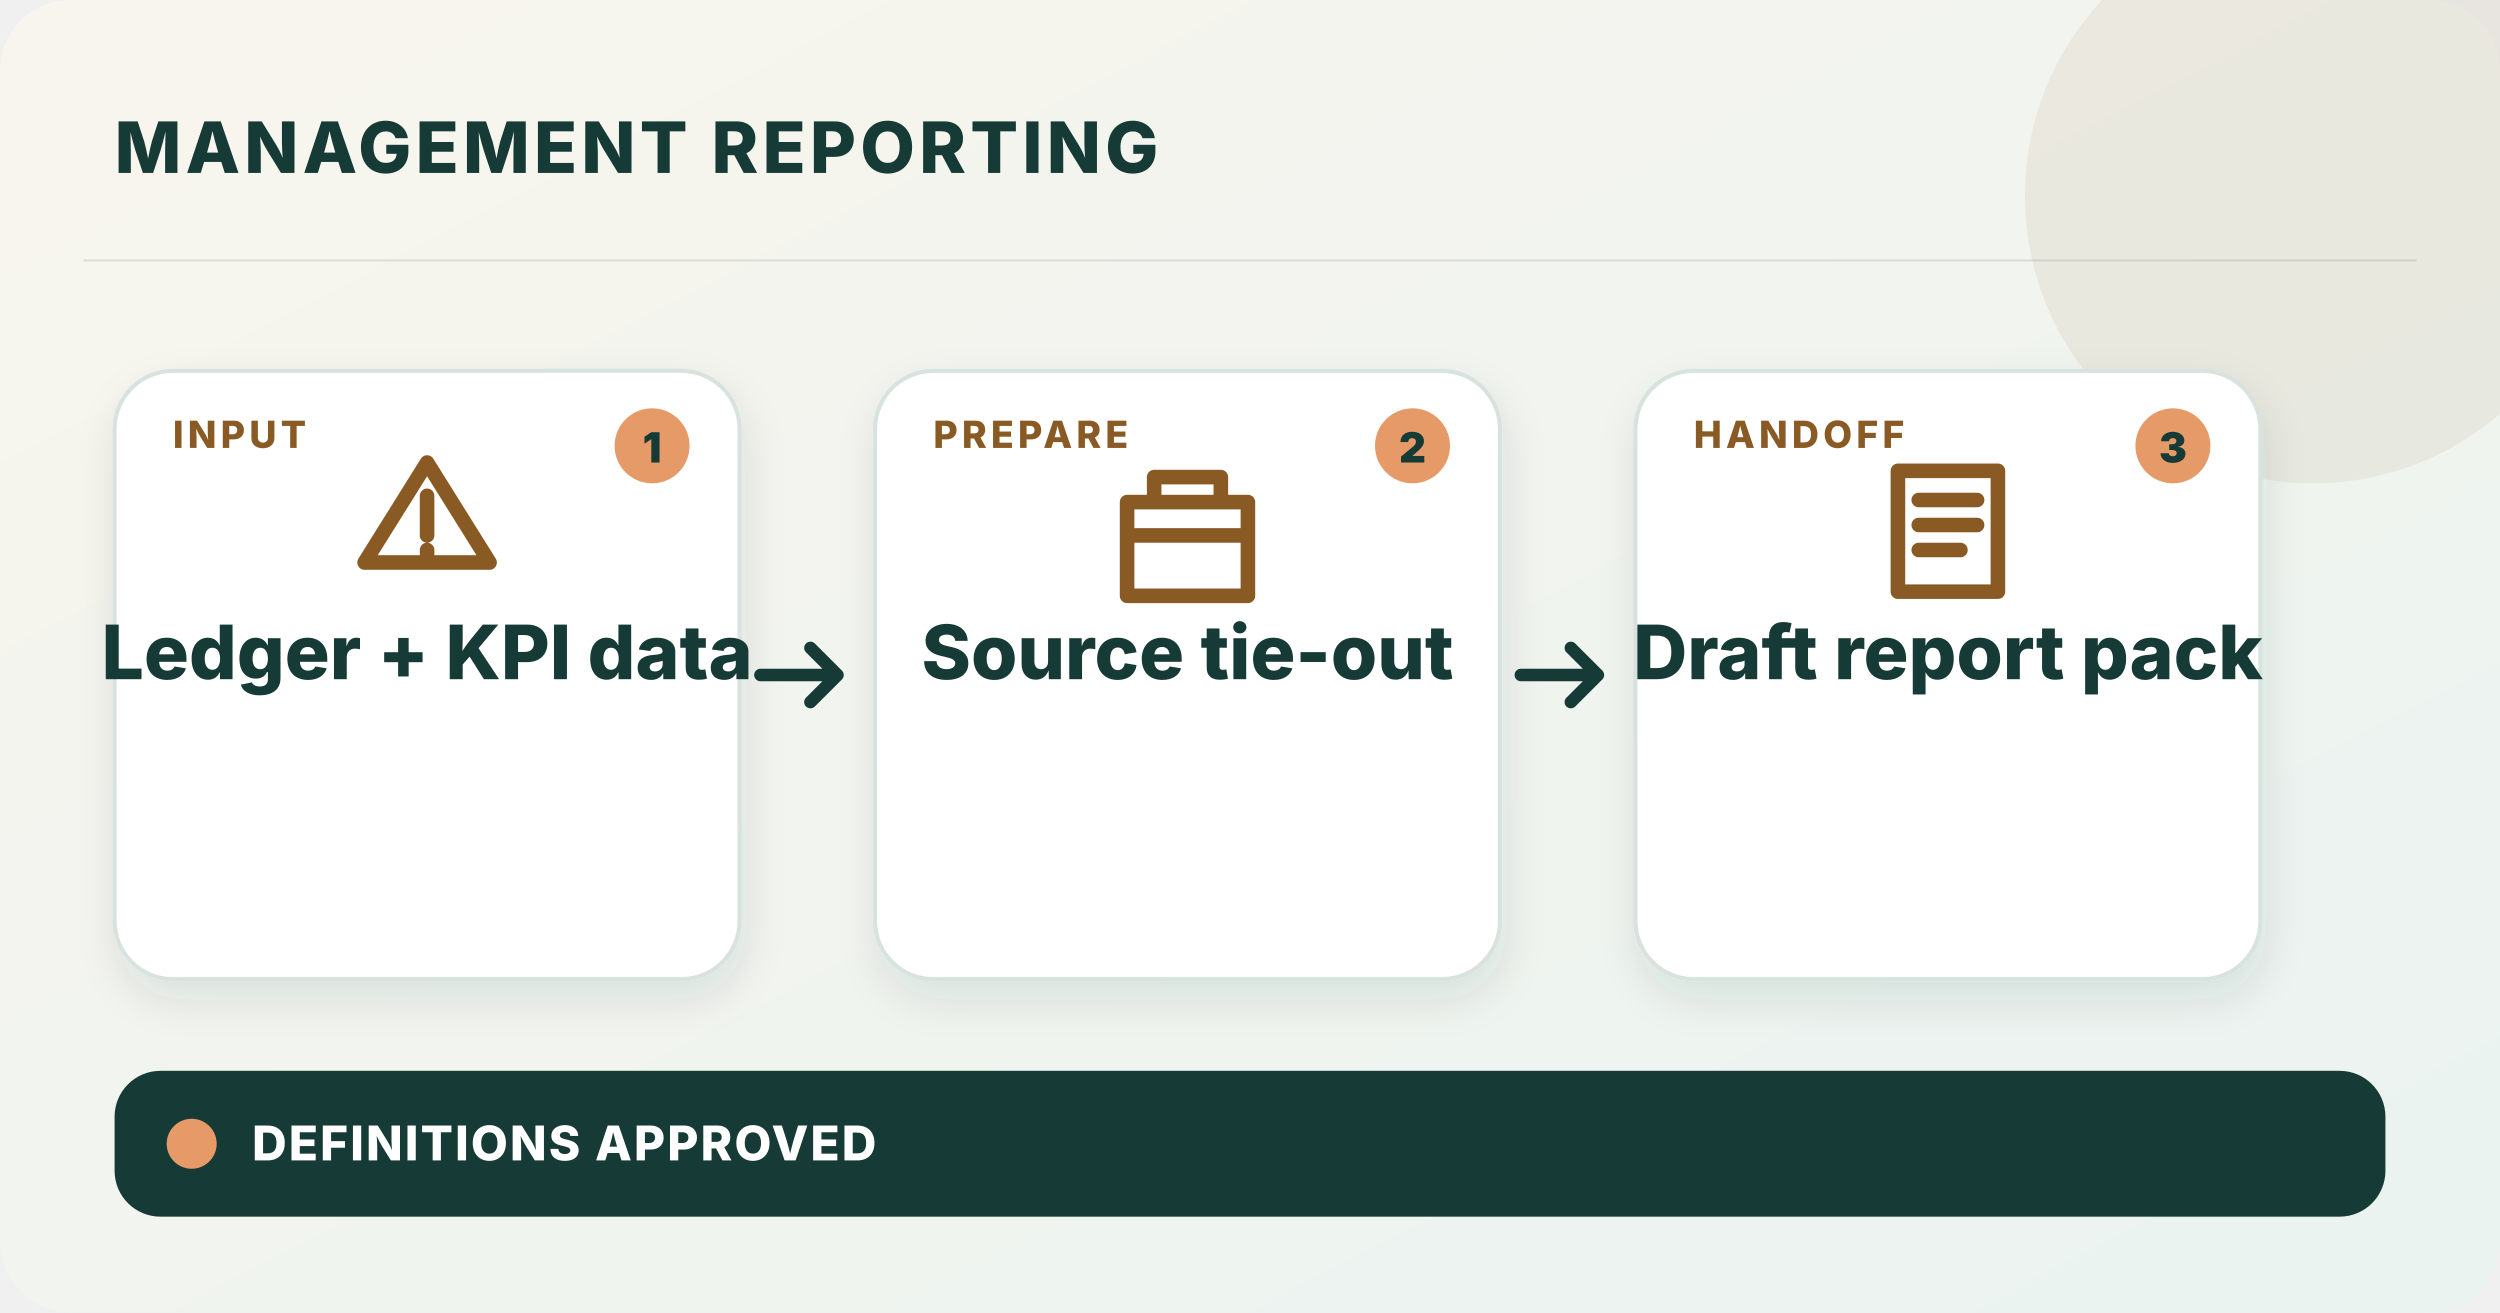
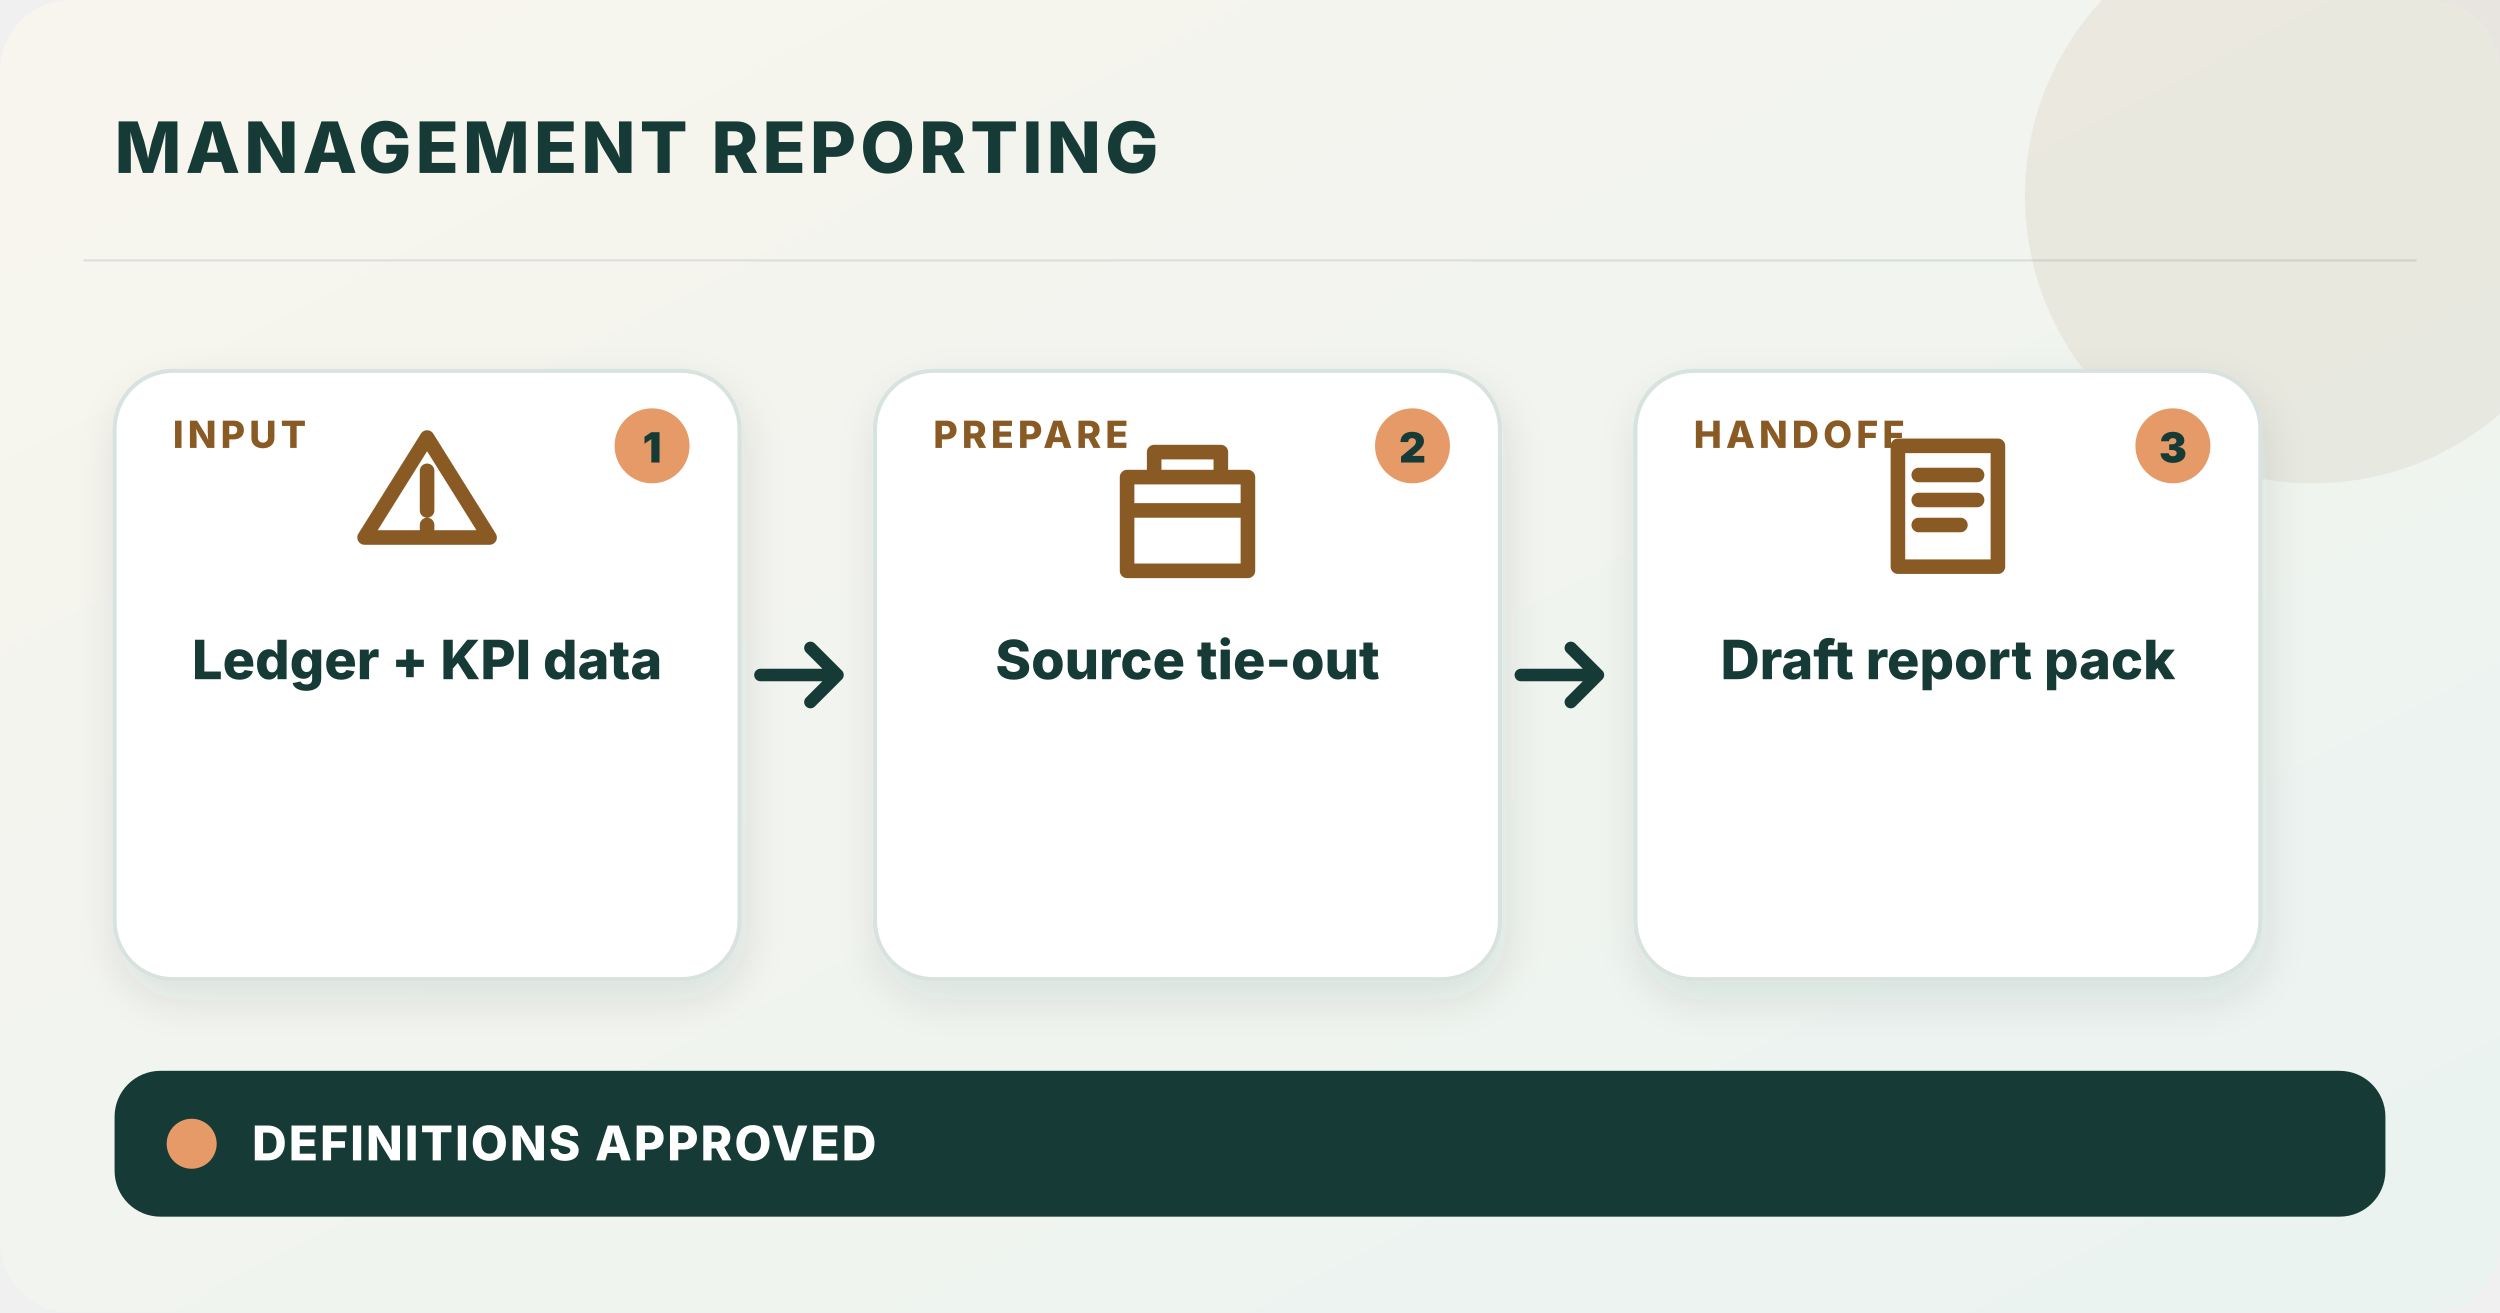
<svg xmlns="http://www.w3.org/2000/svg" viewBox="0 0 1200 630" role="img" aria-labelledby="title desc">
  <defs>
    <linearGradient id="bg" x1="0" y1="0" x2="1" y2="1">
      <stop stop-color="#F8F5EE" />
      <stop offset="1" stop-color="#EAF3F0" />
    </linearGradient>
    <filter id="shadow" x="-20%" y="-20%" width="140%" height="160%">
      <feDropShadow dy="9" stdDeviation="10" flood-color="#163B36" flood-opacity=".10" />
    </filter>
-     <style>.title{font:800 34px Inter,Arial,sans-serif;letter-spacing:2px;fill:#163B36}.meta{font:800 18px Inter,Arial,sans-serif;letter-spacing:2px;fill:#8A5A25}.step{font:800 36px Inter,Arial,sans-serif;fill:#163B36}.card{fill:#fff;stroke:#D8E3DF;stroke-width:2;filter:url(#shadow)}.icon{fill:none;stroke:#8A5A25;stroke-width:7;stroke-linecap:round;stroke-linejoin:round}.arrow{fill:none;stroke:#163B36;stroke-width:6;stroke-linecap:round;stroke-linejoin:round}.num-bg{fill:#E69A68}.num{font:900 20px Inter,Arial,sans-serif;fill:#163B36}.note{font:800 23px Inter,Arial,sans-serif;letter-spacing:1px;fill:#fff}</style>
+     <style>.title{font:800 34px Inter,Arial,sans-serif;letter-spacing:2px;fill:#163B36}.meta{font:800 18px Inter,Arial,sans-serif;letter-spacing:2px;fill:#8A5A25}.step{font:800 26px Inter,Arial,sans-serif;fill:#163B36}.card{fill:#fff;stroke:#D8E3DF;stroke-width:2;filter:url(#shadow)}.icon{fill:none;stroke:#8A5A25;stroke-width:7;stroke-linecap:round;stroke-linejoin:round}.arrow{fill:none;stroke:#163B36;stroke-width:6;stroke-linecap:round;stroke-linejoin:round}.num-bg{fill:#E69A68}.num{font:900 20px Inter,Arial,sans-serif;fill:#163B36}.note{font:800 23px Inter,Arial,sans-serif;letter-spacing:1px;fill:#fff}</style>
  </defs>
  <rect width="1200" height="630" rx="34" fill="url(#bg)" />
  <circle cx="1110" cy="94" r="138" fill="#8A5A25" opacity=".08" />
  <path d="M40 125h1120" stroke="#163B36" stroke-opacity=".12" />
  <text x="55" y="83" class="title">MANAGEMENT REPORTING</text>
  <g>
    <rect x="55" y="178" width="300" height="292" rx="28" class="card" />
    <text x="83" y="215" class="meta">INPUT</text>
-     <g class="icon">
+     <g class="icon" transform="translate(0 -12)">
      <path d="M175 270l30-48 30 48z M205 238v19 M205 264v2" />
    </g>
    <text x="205" y="326" text-anchor="middle" class="step">Ledger + KPI data</text>
    <circle cx="313" cy="214" r="18" class="num-bg" />
    <text x="313" y="222" text-anchor="middle" class="num">1</text>
  </g>
  <g>
    <rect x="420" y="178" width="300" height="292" rx="28" class="card" />
    <text x="448" y="215" class="meta">PREPARE</text>
-     <g class="icon">
+     <g class="icon" transform="translate(0 -12)">
      <path d="M541 241h58v45h-58z M554 241v-12h32v12 M541 257h58" />
    </g>
    <text x="570" y="326" text-anchor="middle" class="step">Source tie-out</text>
    <circle cx="678" cy="214" r="18" class="num-bg" />
    <text x="678" y="222" text-anchor="middle" class="num">2</text>
  </g>
  <g>
    <rect x="785" y="178" width="300" height="292" rx="28" class="card" />
    <text x="813" y="215" class="meta">HANDOFF</text>
-     <g class="icon">
+     <g class="icon" transform="translate(0 -12)">
      <path d="M911 226h48v58h-48z M921 240h28 M921 252h28 M921 264h20" />
    </g>
    <text x="935" y="326" text-anchor="middle" class="step">Draft report pack</text>
    <circle cx="1043" cy="214" r="18" class="num-bg" />
    <text x="1043" y="222" text-anchor="middle" class="num">3</text>
  </g>
  <path d="M365 324h37m-13-13 13 13-13 13 M730 324h37m-13-13 13 13-13 13" class="arrow" />
  <rect x="55" y="514" width="1090" height="70" rx="22" fill="#163B36" />
  <circle cx="92" cy="549" r="12" fill="#E69A68" />
  <text x="121" y="557" class="note">DEFINITIONS APPROVED</text>
</svg>
